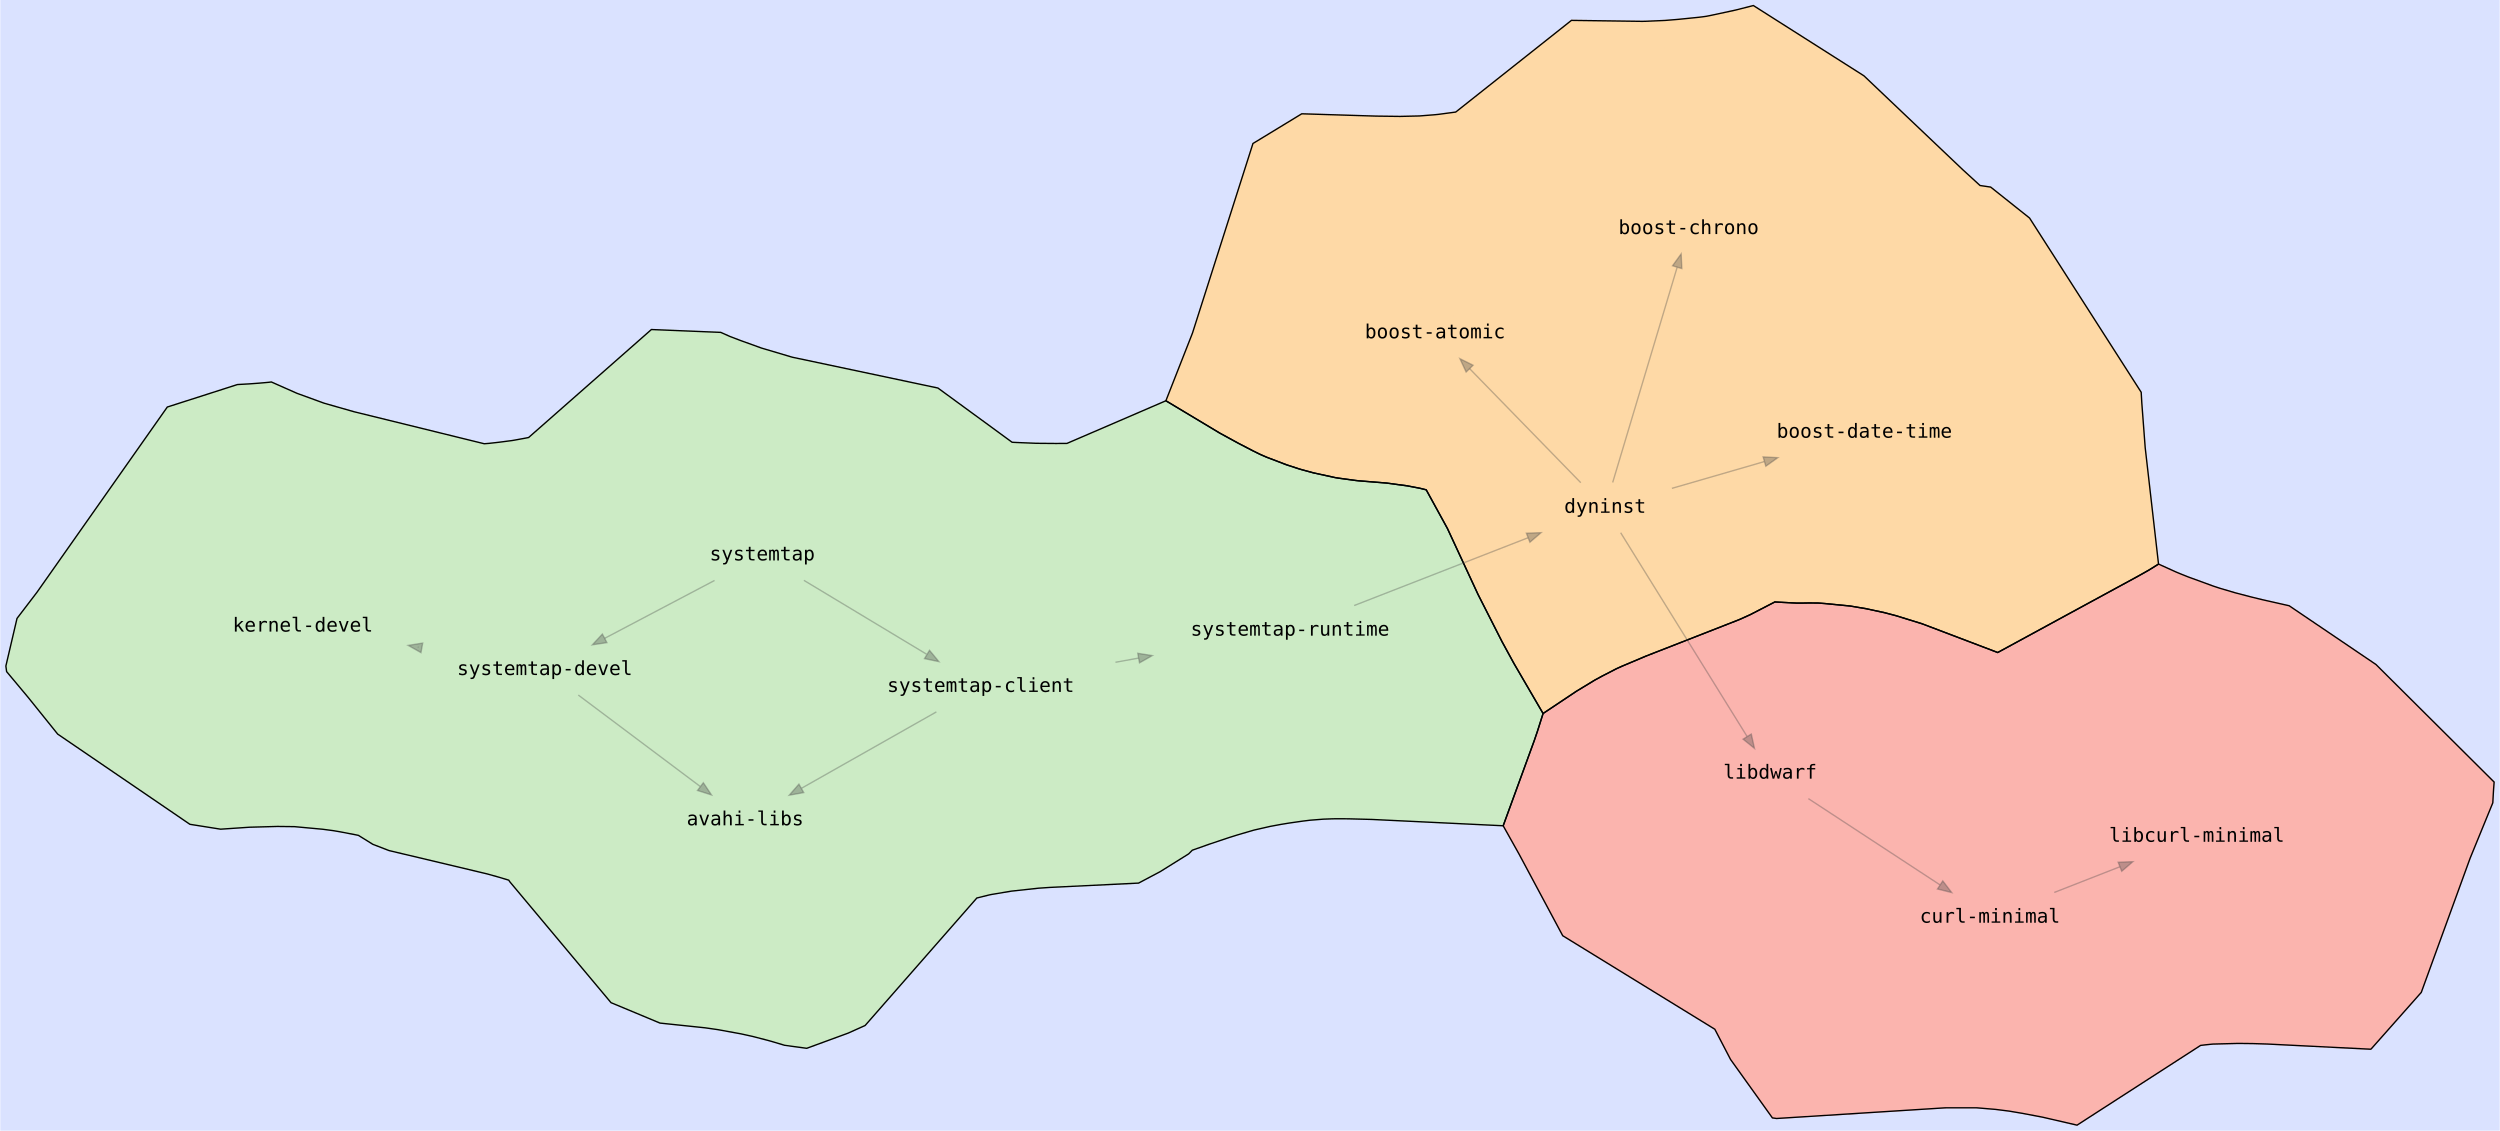
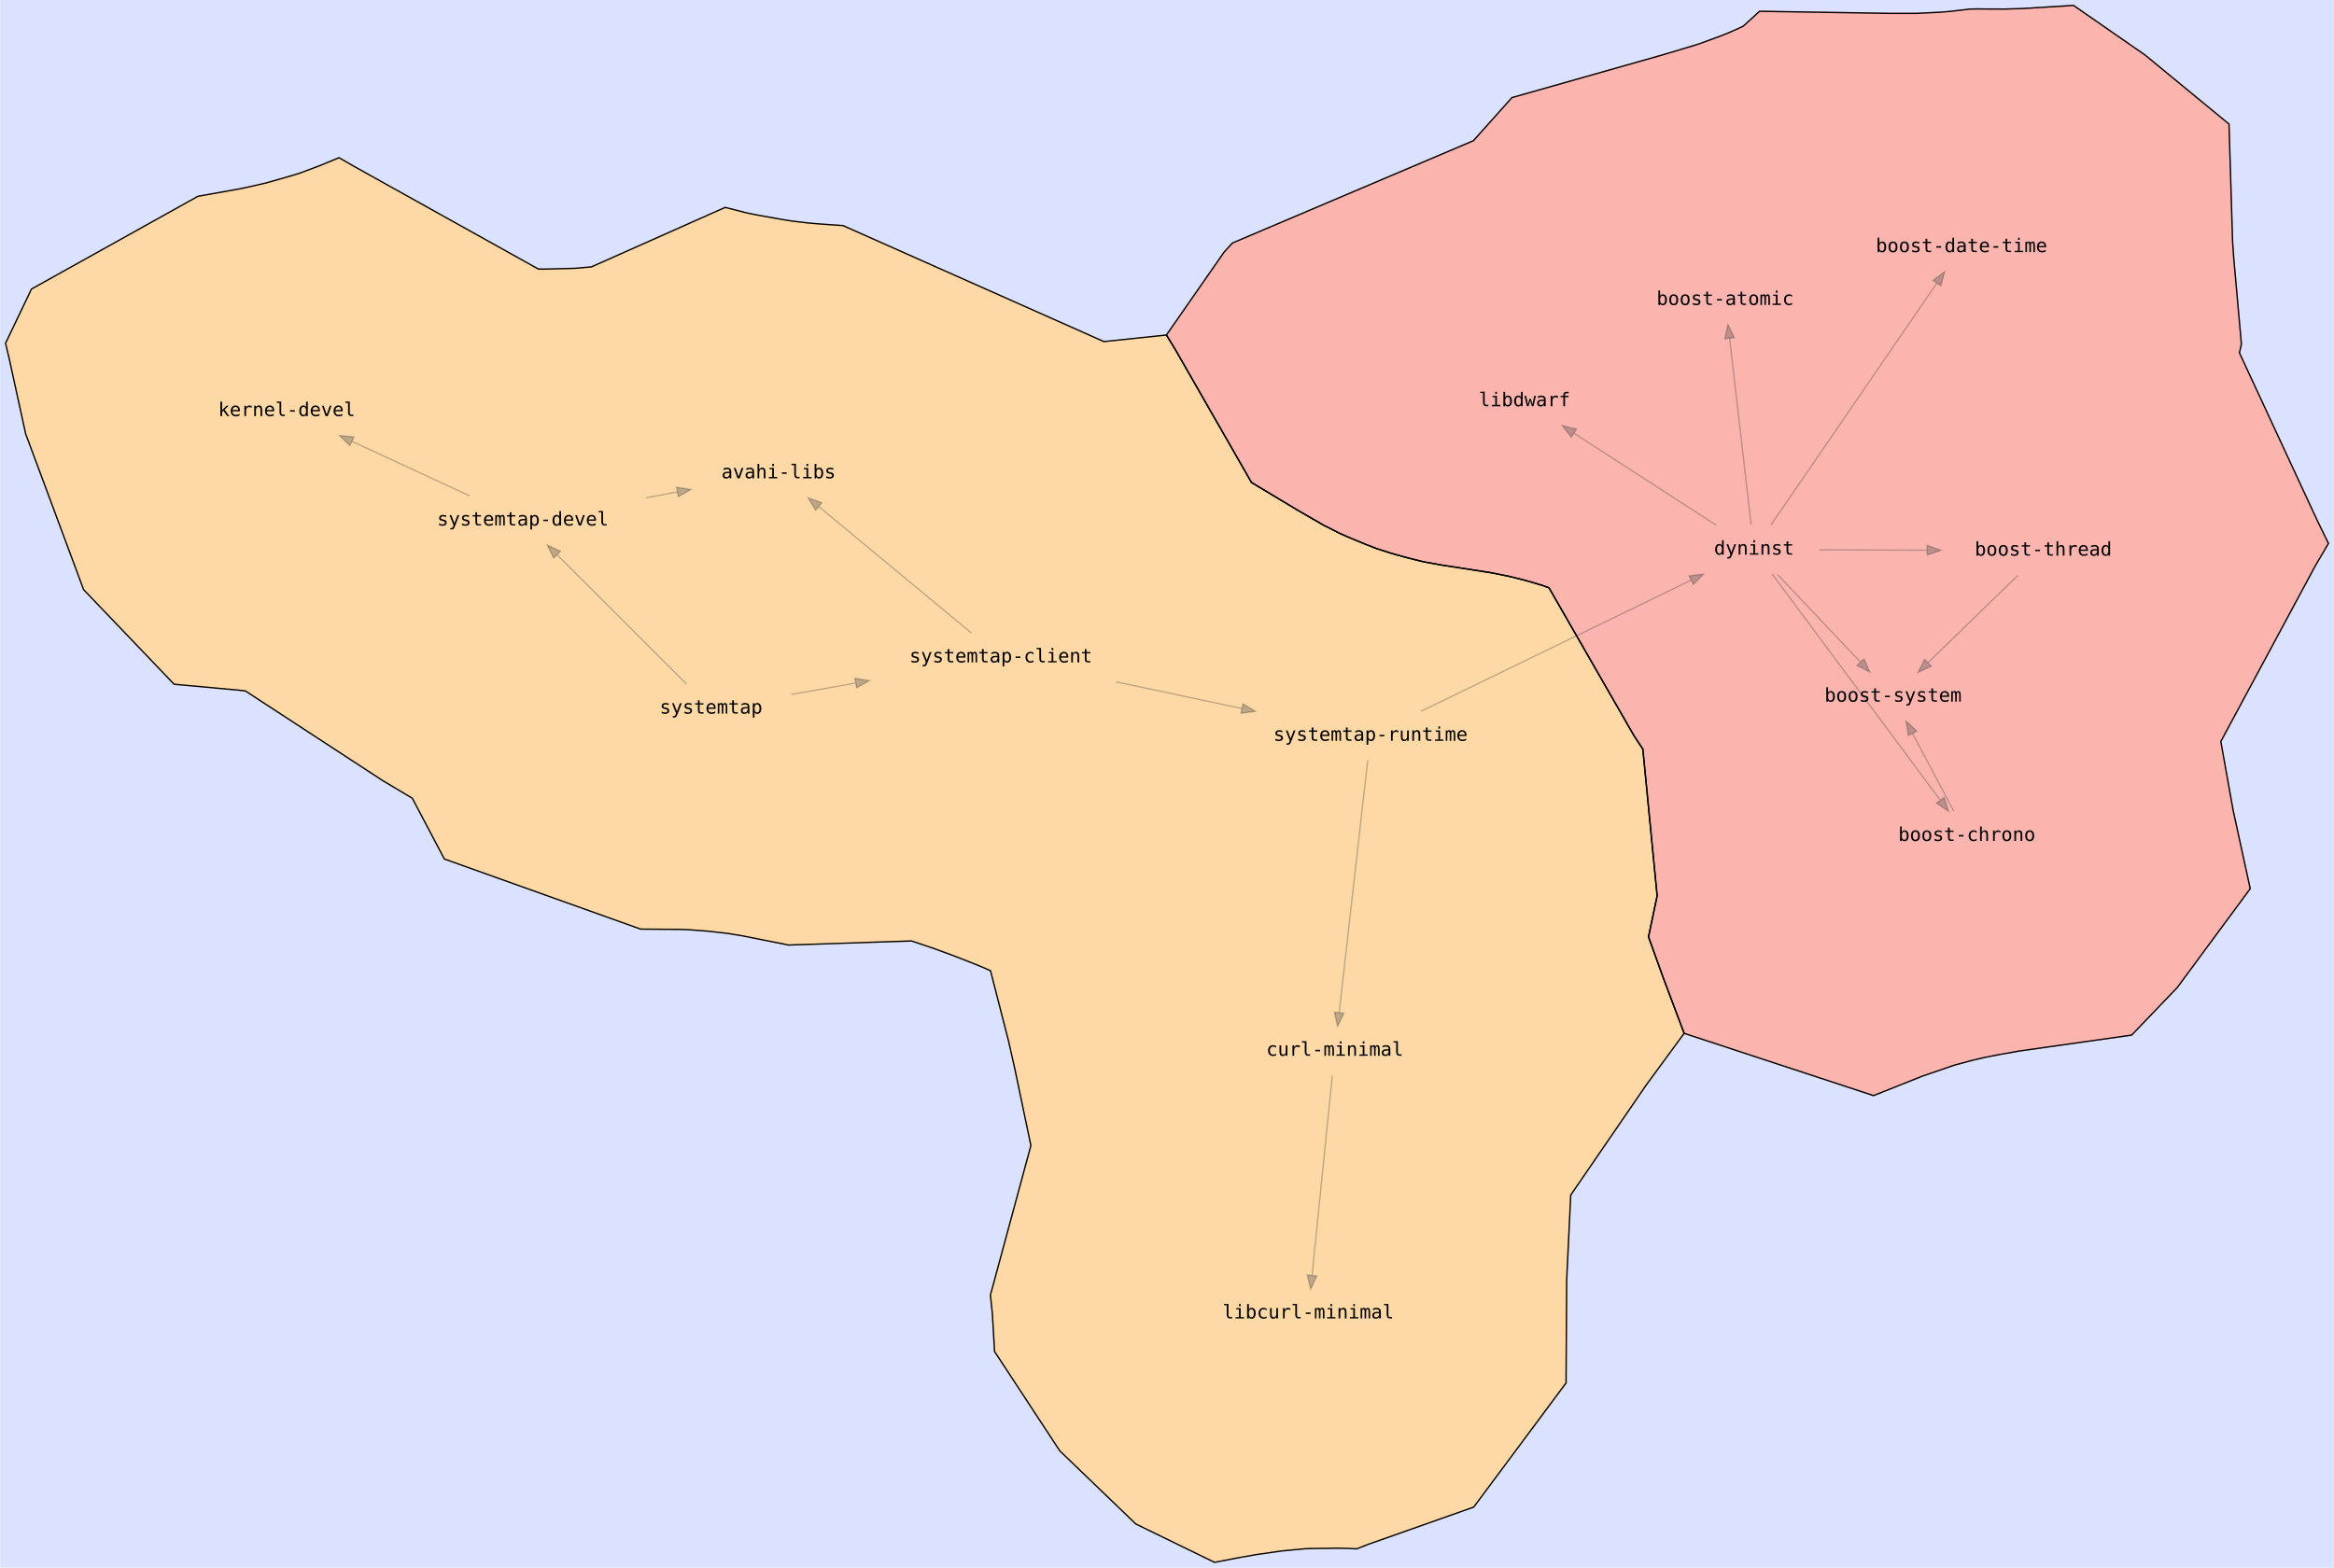
- <svg xmlns="http://www.w3.org/2000/svg" width="1802pt" height="815pt" viewBox="0.00 0.00 1801.71 815.08">
-   <g id="graph0" class="graph" transform="scale(1 1) rotate(0) translate(142.6601 679.4802)">
-     <polygon fill="#dae2ff" stroke="transparent" points="-142.66,135.604 -142.66,-679.48 1659.048,-679.48 1659.048,135.604 -142.66,135.604" />
-     <polygon fill="#fbb4ae" stroke="#fbb4ae" points="1654.089,-100.742 1654.635,-110.235 1655.048,-115.706 1569.915,-200.418 1507.294,-242.815 1487.979,-247.18 1480.28,-249.054 1468.319,-252.174 1457.425,-255.392 1458.883,-131.991 1458.883,-131.991 1457.425,-255.392 1452.483,-257.023 1434.679,-263.52 1428.96,-265.804 1425.839,-267.104 1413.121,-272.849 1406.112,-268.485 1398.311,-264.091 1297.188,-209.103 1242.57,-229.851 1223.927,-235.631 1215.694,-237.795 1202.379,-240.669 1190.773,-242.626 1172.68,-244.4 1167.551,-244.782 1160.584,-244.809 1155.751,-244.714 1152.16,-244.729 1137.243,-245.496 1136.598,-245.576 1118.866,-236.418 1121.159,-166.306 1125.777,-123.916 1130.027,-126.355 1135.614,-126.355 1141.894,-122.48 1142.385,-121.903 1142.135,-121.608 1142.135,-121.608 1142.385,-121.903 1141.894,-122.48 1135.614,-126.355 1130.027,-126.355 1125.777,-123.916 1121.159,-166.306 1118.866,-236.418 1111.812,-233.222 1110.323,-232.594 1043.463,-206.455 1026.106,-199.118 1022.392,-197.435 1012.131,-192.153 1006.7,-189.191 993.328,-181.074 969.465,-165.135 965.36,-152.2 963.105,-145.589 940.709,-84.209 952.197,-63.71 983.632,-4.945 1093.277,62.467 1098.534,54.988 1113.064,35.007 1118.255,28.135 1127.215,16.738 1132.352,10.477 1139.757,1.844 1144.165,-2.831 1149.47,-8.186 1159.706,-18 1231.915,-18 1231.915,-18 1159.706,-18 1149.47,-8.186 1144.165,-2.831 1139.757,1.844 1132.352,10.477 1127.215,16.738 1118.255,28.135 1113.064,35.007 1098.534,54.988 1093.277,62.467 1104.631,84.273 1134.779,126.375 1137.767,126.805 1258.953,119.142 1259.881,119.102 1282,119.1 1295.663,120.249 1305.352,121.473 1314.953,123.091 1329.565,125.862 1354.382,131.604 1443.429,74.131 1425.156,39.856 1411.342,19.201 1396.91,1.433 1326.596,-12.662 1326.775,59.411 1320.603,-16.331 1318.617,-17.709 1321.469,-21.908 1317.798,-96.773 1315.577,-17.803 1310.921,-17.803 1310.921,-17.803 1315.577,-17.803 1317.798,-96.773 1321.469,-21.908 1318.617,-17.709 1320.603,-16.331 1326.775,59.411 1326.596,-12.662 1396.91,1.433 1411.342,19.201 1425.156,39.856 1443.429,74.131 1446.672,73.735 1452.208,73.165 1470.534,72.68 1481.075,72.805 1491.588,73.131 1566.023,76.862 1566.441,76.634 1602.54,35.891 1637.736,-60.815 1654.089,-100.742 1654.089,-100.742" />
-     <polygon fill="#fed9a6" stroke="#fed9a6" points="1223.927,-235.631 1242.57,-229.851 1297.188,-209.103 1398.311,-264.091 1406.112,-268.485 1413.121,-272.849 1403.512,-356.789 1401.062,-389.096 1400.634,-396.703 1320.17,-522.284 1292.123,-544.615 1284.457,-545.755 1272,-557.149 1200.771,-624.812 1121.07,-675.48 1108.325,-672.241 1090.525,-668.396 1087.183,-667.739 1087.258,-651.924 1086.885,-628.919 1087.943,-514.355 1083.242,-514.355 1082.611,-513.579 1076.627,-509.854 1072.193,-509.854 1072.193,-509.854 1076.627,-509.854 1082.611,-513.579 1083.242,-514.355 1087.943,-514.355 1086.885,-628.919 1087.258,-651.924 1087.183,-667.739 1084.178,-667.321 1081.539,-667.004 1066.925,-665.526 1057.375,-664.743 1058.13,-542.271 1062.271,-514.522 1061.982,-514.435 1061.982,-514.435 1062.271,-514.522 1058.13,-542.271 1057.375,-664.743 1043.726,-664.147 1041.127,-664.084 1040.869,-664.082 989.907,-664.789 906.487,-598.698 893.958,-597.024 890.781,-596.716 880.293,-595.891 866.311,-595.559 849.16,-595.779 856.711,-445.747 861.274,-442.68 864.921,-472.241 868.223,-439.494 872.182,-439.494 879.781,-561.176 880.397,-493.501 883.996,-440.81 888.831,-443.731 894.111,-443.731 900.303,-439.873 900.927,-439.13 900.928,-439.13 904.234,-439.13 907.627,-476.855 907.627,-476.855 904.234,-439.13 900.928,-439.13 900.927,-439.13 900.303,-439.873 894.111,-443.731 888.831,-443.731 883.996,-440.81 880.397,-493.501 879.781,-561.176 872.182,-439.494 868.223,-439.494 864.921,-472.241 861.274,-442.68 856.711,-445.747 849.16,-595.779 795.506,-597.448 760.328,-576.044 716.842,-439.726 716.389,-438.496 697.566,-390.579 736.343,-367.302 749.846,-359.92 760.41,-354.435 764.913,-352.223 765.91,-351.761 770.32,-349.838 784.341,-344.484 793.226,-341.577 794.988,-341.05 804.02,-338.588 819.649,-335.183 821.94,-334.81 834.571,-333.098 836.535,-332.885 856.642,-331.264 871.597,-329.235 880.605,-327.52 884.278,-326.619 885.233,-326.358 900.523,-298.49 922.535,-251.04 939.841,-216.985 948.43,-201.261 969.465,-165.135 993.328,-181.074 1006.7,-189.191 1012.131,-192.153 1022.392,-197.435 1026.106,-199.118 1043.463,-206.455 1110.323,-232.594 1111.812,-233.222 1118.866,-236.418 1136.598,-245.576 1137.243,-245.496 1152.16,-244.729 1155.751,-244.714 1160.584,-244.809 1167.551,-244.782 1172.68,-244.4 1190.773,-242.626 1202.379,-240.669 1215.694,-237.795 1214.654,-341.1 1210.377,-367.34 1207.573,-364.969 1200.479,-362.75 1196.524,-363.879 1192.064,-368.057 1191.472,-368.057 1190.505,-367.758 1190.02,-329.681 1183.552,-367.359 1180.242,-367.359 1180.24,-367.359 1180.24,-367.359 1180.242,-367.359 1183.552,-367.359 1190.02,-329.681 1190.505,-367.758 1191.472,-368.057 1192.064,-368.057 1195.702,-371.162 1200.798,-372.619 1200.798,-372.619 1195.702,-371.162 1192.064,-368.057 1196.524,-363.879 1200.479,-362.75 1207.573,-364.969 1210.377,-367.34 1214.654,-341.1 1215.694,-237.795 1223.927,-235.631 1223.927,-235.631" />
-     <polygon fill="#ccebc5" stroke="#ccebc5" points="-101.303,-150.286 -122.599,-176.757 -138.121,-195.324 -138.66,-199.347 -130.621,-233.699 -116.25,-252.513 -22.283,-386.062 28.272,-402.269 36.189,-402.71 40.453,-234.373 45.858,-230.998 48.065,-227.724 50.569,-227.724 51.086,-227.875 56.699,-227.875 56.955,-227.95 61.247,-227.95 61.361,-227.983 66.29,-227.983 66.522,-228.258 66.522,-228.258 66.29,-227.983 61.361,-227.983 61.247,-227.95 56.955,-227.95 56.699,-227.875 51.086,-227.875 50.569,-227.724 48.065,-227.724 45.858,-230.998 40.453,-234.373 36.189,-402.71 43.449,-403.232 50.8,-403.882 52.74,-404.116 71.292,-395.905 90.787,-388.813 112.339,-382.662 206.168,-359.596 209.546,-359.858 209.628,-244.276 209.628,-244.276 209.546,-359.858 216.852,-360.679 226.185,-361.892 225.83,-244.214 225.83,-244.214 226.185,-361.892 227.752,-362.151 235.833,-363.626 238.189,-364.098 326.677,-441.933 376.695,-439.872 383.201,-436.974 391.012,-433.991 396.156,-279.472 397.456,-279.472 400.365,-281.971 400.365,-281.971 397.456,-279.472 396.156,-279.472 391.012,-433.991 406.042,-428.567 427.317,-422.245 428.539,-421.909 533.211,-399.766 586.699,-360.666 588.774,-360.547 604.029,-359.915 618.33,-359.787 626.259,-359.844 697.566,-390.579 736.343,-367.302 749.846,-359.92 760.41,-354.435 764.913,-352.223 765.91,-351.761 770.32,-349.838 784.341,-344.484 793.226,-341.577 794.988,-341.05 804.02,-338.588 819.649,-335.183 821.94,-334.81 834.571,-333.098 836.535,-332.885 856.642,-331.264 871.597,-329.235 880.605,-327.52 884.278,-326.619 885.233,-326.358 900.523,-298.49 922.535,-251.04 939.841,-216.985 948.43,-201.261 969.465,-165.135 965.36,-152.2 963.105,-145.589 940.709,-84.209 846.207,-88.76 829.062,-89.223 821.001,-89.269 817.704,-89.218 811.041,-88.972 801.507,-88.217 796.423,-87.597 786.385,-86.16 780.34,-85.167 772.765,-83.761 761.106,-81.101 749.557,-77.729 743.136,-75.718 728.605,-70.858 716.612,-66.598 713.979,-63.953 693.416,-51.117 677.877,-42.883 613.598,-39.749 605.765,-39.211 586.114,-37.078 571.581,-34.634 570.248,-34.358 561.275,-32.133 480.744,59.766 468.535,65.259 438.656,76.208 422.731,74.051 422.628,74.016 413.533,71.305 410.553,70.474 399.755,67.67 391.334,65.81 374.635,62.763 365.443,61.443 366.81,-34.297 364.637,-82.303 368.874,-86.352 353.095,-91.346 364.778,-94.774 370.326,-91.454 372.531,-88.264 374.812,-88.264 377.827,-127.963 381.754,-88.191 384.805,-88.191 385.536,-89.033 392.06,-92.973 396.625,-92.973 401.917,-89.85 403.411,-88.03 407.492,-88.03 407.702,-88.093 412.997,-88.093 413.087,-88.12 416.288,-88.12 418.78,-90.034 420.704,-90.628 423.647,-93.681 497.378,-106.246 448.067,-162.536 518.401,-179.213 520.955,-182.062 505.972,-188.452 518.251,-190.777 523.92,-186.653 525.282,-184.469 528.534,-184.469 528.534,-184.469 525.282,-184.469 523.92,-186.653 518.251,-190.777 505.972,-188.452 441.428,-196.104 430.603,-186.59 430.679,-217.97 430.679,-217.97 430.603,-186.59 441.428,-196.104 505.972,-188.452 520.955,-182.062 518.401,-179.213 448.067,-162.536 497.378,-106.246 423.647,-93.681 420.704,-90.628 418.78,-90.034 416.288,-88.12 413.087,-88.12 412.997,-88.093 407.702,-88.093 407.492,-88.03 403.411,-88.03 401.917,-89.85 396.625,-92.973 392.06,-92.973 385.536,-89.033 384.805,-88.191 381.754,-88.191 377.827,-127.963 374.812,-88.264 372.531,-88.264 370.326,-91.454 364.778,-94.774 353.095,-91.346 267.323,-92.336 273.261,-98.869 279.983,-105.423 281.879,-107.155 282.147,-115.098 287.721,-194.182 286.193,-196.92 287.202,-197.745 289.976,-198.812 292.403,-201.529 351.797,-218.101 303.519,-279.18 359.108,-279.18 379.603,-285.692 385.112,-282.348 387.155,-279.191 387.557,-278.888 385.905,-276.574 385.905,-276.574 387.557,-278.888 387.155,-279.191 385.112,-282.348 379.603,-285.692 359.108,-279.18 303.519,-279.18 351.797,-218.101 292.403,-201.529 289.976,-198.812 287.202,-197.745 286.193,-196.92 287.721,-194.182 282.147,-115.098 281.879,-107.155 279.983,-105.423 273.261,-98.869 267.323,-92.336 353.095,-91.346 368.874,-86.352 364.637,-82.303 254.646,-79.765 251.738,-76.956 252.094,-130.148 249.631,-191.567 244.468,-193.047 240.377,-196.571 243.878,-199.586 249.768,-201.374 249.768,-201.374 243.878,-199.586 240.377,-196.571 244.468,-193.047 249.631,-191.567 252.094,-130.148 251.738,-76.956 254.646,-79.765 364.637,-82.303 366.81,-34.297 365.443,61.443 332.853,58.025 297.563,43.305 224.716,-43.712 223.821,-45.011 216.376,-47.244 208.252,-49.513 137.53,-66.337 125.907,-70.816 115.496,-77.282 113.691,-77.664 102.228,-79.861 97.445,-80.681 89.627,-81.711 69.377,-83.573 57.049,-83.722 36.983,-83.162 16.145,-81.751 -6.002,-85.266 -101.303,-150.286 -101.303,-150.286" />
-     <polyline fill="none" stroke="#000000" points="1295.663,120.249 1282,119.1 1259.881,119.102 1258.953,119.142 1137.767,126.805 1134.779,126.375 1104.631,84.273 1093.277,62.467 983.632,-4.945 952.197,-63.71 940.709,-84.209 963.105,-145.589 965.36,-152.2 969.465,-165.135 993.328,-181.074 1006.7,-189.191 1012.131,-192.153 1022.392,-197.435 1026.106,-199.118 1043.463,-206.455 1110.323,-232.594 1111.812,-233.222 1118.866,-236.418 1136.598,-245.576 1137.243,-245.496 1152.16,-244.729 1155.751,-244.714 1160.584,-244.809 1167.551,-244.782 1172.68,-244.4 1190.773,-242.626 1202.379,-240.669 1215.694,-237.795 1223.927,-235.631 1242.57,-229.851 1297.188,-209.103 1398.311,-264.091 1406.112,-268.485 1413.121,-272.849 1425.839,-267.104 1428.96,-265.804 1434.679,-263.52 1452.483,-257.023 1457.425,-255.392 1468.319,-252.174 1480.28,-249.054 1487.979,-247.18 1507.294,-242.815 1569.915,-200.418 1655.048,-115.706 1654.635,-110.235 1654.089,-100.742 1637.736,-60.815 1602.54,35.891 1566.441,76.634 1566.023,76.862 1491.588,73.131 1481.075,72.805 1470.534,72.68 1452.208,73.165 1446.672,73.735 1443.429,74.131 1354.382,131.604 1329.565,125.862 1314.953,123.091 1305.352,121.473 1295.663,120.249 " />
-     <polyline fill="none" stroke="#000000" points="1012.131,-192.153 1006.7,-189.191 993.328,-181.074 969.465,-165.135 948.43,-201.261 939.841,-216.985 922.535,-251.04 900.523,-298.49 885.233,-326.358 884.278,-326.619 880.605,-327.52 871.597,-329.235 856.642,-331.264 836.535,-332.885 834.571,-333.098 821.94,-334.81 819.649,-335.183 804.02,-338.588 794.988,-341.05 793.226,-341.577 784.341,-344.484 770.32,-349.838 765.91,-351.761 764.913,-352.223 760.41,-354.435 749.846,-359.92 736.343,-367.302 697.566,-390.579 716.389,-438.496 716.842,-439.726 760.328,-576.044 795.506,-597.448 849.16,-595.779 866.311,-595.559 880.293,-595.891 890.781,-596.716 893.958,-597.024 906.487,-598.698 989.907,-664.789 1040.869,-664.082 1041.127,-664.084 1043.726,-664.147 1057.375,-664.743 1066.925,-665.526 1081.539,-667.004 1084.178,-667.321 1087.183,-667.739 1090.525,-668.396 1108.325,-672.241 1121.07,-675.48 1200.771,-624.812 1272,-557.149 1284.457,-545.755 1292.123,-544.615 1320.17,-522.284 1400.634,-396.703 1401.062,-389.096 1403.512,-356.789 1413.121,-272.849 1406.112,-268.485 1398.311,-264.091 1297.188,-209.103 1242.57,-229.851 1223.927,-235.631 1215.694,-237.795 1202.379,-240.669 1190.773,-242.626 1172.68,-244.4 1167.551,-244.782 1160.584,-244.809 1155.751,-244.714 1152.16,-244.729 1137.243,-245.496 1136.598,-245.576 1118.866,-236.418 1111.812,-233.222 1110.323,-232.594 1043.463,-206.455 1026.106,-199.118 1022.392,-197.435 1012.131,-192.153 " />
-     <polyline fill="none" stroke="#000000" points="570.248,-34.358 561.275,-32.133 480.744,59.766 468.535,65.259 438.656,76.208 422.731,74.051 422.628,74.016 413.533,71.305 410.553,70.474 399.755,67.67 391.334,65.81 374.635,62.763 365.443,61.443 332.853,58.025 297.563,43.305 224.716,-43.712 223.821,-45.011 216.376,-47.244 208.252,-49.513 137.53,-66.337 125.907,-70.816 115.496,-77.282 113.691,-77.664 102.228,-79.861 97.445,-80.681 89.627,-81.711 69.377,-83.573 57.049,-83.722 36.983,-83.162 16.145,-81.751 -6.002,-85.266 -101.303,-150.286 -122.599,-176.757 -138.121,-195.324 -138.66,-199.347 -130.621,-233.699 -116.25,-252.513 -22.283,-386.062 28.272,-402.269 36.189,-402.71 43.449,-403.232 50.8,-403.882 52.74,-404.116 71.292,-395.905 90.787,-388.813 112.339,-382.662 206.168,-359.596 209.546,-359.858 216.852,-360.679 226.185,-361.892 227.752,-362.151 235.833,-363.626 238.189,-364.098 326.677,-441.933 376.695,-439.872 383.201,-436.974 391.012,-433.991 406.042,-428.567 427.317,-422.245 428.539,-421.909 533.211,-399.766 586.699,-360.666 588.774,-360.547 604.029,-359.915 618.33,-359.787 626.259,-359.844 697.566,-390.579 736.343,-367.302 749.846,-359.92 760.41,-354.435 764.913,-352.223 765.91,-351.761 770.32,-349.838 784.341,-344.484 793.226,-341.577 794.988,-341.05 804.02,-338.588 819.649,-335.183 821.94,-334.81 834.571,-333.098 836.535,-332.885 856.642,-331.264 871.597,-329.235 880.605,-327.52 884.278,-326.619 885.233,-326.358 900.523,-298.49 922.535,-251.04 939.841,-216.985 948.43,-201.261 969.465,-165.135 965.36,-152.2 963.105,-145.589 940.709,-84.209 846.207,-88.76 829.062,-89.223 821.001,-89.269 817.704,-89.218 811.041,-88.972 801.507,-88.217 796.423,-87.597 786.385,-86.16 780.34,-85.167 772.765,-83.761 761.106,-81.101 749.557,-77.729 743.136,-75.718 728.605,-70.858 716.612,-66.598 713.979,-63.953 693.416,-51.117 677.877,-42.883 613.598,-39.749 605.765,-39.211 586.114,-37.078 571.581,-34.634 570.248,-34.358 " />
+ <svg xmlns="http://www.w3.org/2000/svg" width="1722pt" height="1157pt" viewBox="0.00 0.00 1721.57 1156.84">
+   <g id="graph0" class="graph" transform="scale(1 1) rotate(0) translate(136.0206 987.1846)">
+     <polygon fill="#dae2ff" stroke="transparent" points="-136.021,169.66 -136.021,-987.185 1585.554,-987.185 1585.554,169.66 -136.021,169.66" />
+     <polygon fill="#fbb4ae" stroke="#fbb4ae" points="731.399,-728.375 792.517,-719.246 792.517,-719.246 731.399,-728.375 724.338,-739.986 766.966,-801.258 773.05,-807.875 950.788,-883.35 979.222,-915.167 1090.75,-946.794 1114.471,-953.924 1117.289,-954.817 1134.886,-961.279 1134.869,-958.396 1134.68,-949.156 1133.785,-770.31 1139.299,-770.31 1144.255,-767.361 1145.62,-765.692 1145.521,-765.575 1145.521,-765.575 1145.62,-765.692 1144.255,-767.361 1139.299,-770.31 1133.785,-770.31 1134.68,-949.156 1134.869,-958.396 1134.886,-961.279 1141.084,-963.866 1149.74,-967.771 1162.695,-929.922 1161.745,-854.92 1162.532,-817.464 1160.355,-765.683 1160.23,-765.646 1162.997,-716.078 1162.545,-673.612 1161.78,-673.552 1155.995,-673.467 1155.621,-637.701 1157.984,-586.438 1152.062,-584.615 1148.969,-581.872 1153.365,-577.753 1149.596,-556.409 1148.89,-497.079 1161.137,-506.275 1170.543,-512.213 1184.152,-519.198 1225.529,-537.878 1225.389,-479.697 1230.472,-476.861 1233.958,-534.411 1236.541,-472.992 1235.79,-472.765 1238.319,-412.776 1245.755,-416.137 1247.874,-416.955 1248.468,-417.147 1254.149,-418.628 1265.906,-420.957 1274.735,-421.578 1282.074,-421.625 1282.128,-416.118 1282.128,-416.118 1282.074,-421.625 1274.735,-421.578 1265.906,-420.957 1254.149,-418.628 1248.468,-417.147 1247.874,-416.955 1245.755,-416.137 1238.319,-412.776 1235.79,-472.765 1236.541,-472.992 1233.958,-534.411 1230.472,-476.861 1225.389,-479.697 1225.529,-537.878 1234.03,-542.22 1237.879,-544.642 1251.147,-553.81 1250.979,-545.905 1252.481,-474.482 1257.733,-477.633 1262.713,-477.633 1262.713,-477.633 1257.733,-477.633 1252.481,-474.482 1250.979,-545.905 1251.147,-553.81 1237.879,-544.642 1234.03,-542.22 1225.529,-537.878 1184.152,-519.198 1170.543,-512.213 1161.137,-506.275 1148.89,-497.079 1149.596,-556.409 1153.365,-577.753 1148.969,-581.872 1152.062,-584.615 1157.984,-586.438 1162.956,-584.95 1166.93,-581.307 1164.033,-578.834 1164.033,-578.834 1166.93,-581.307 1162.956,-584.95 1157.984,-586.438 1155.621,-637.701 1155.995,-673.467 1161.78,-673.552 1162.545,-673.612 1162.997,-716.078 1166.664,-763.633 1171.207,-759.856 1226.896,-759.747 1260.933,-680.128 1265.982,-681.798 1278.652,-685.66 1280.543,-686.186 1281.045,-686.3 1299.56,-690.023 1317.69,-692.253 1318.593,-692.34 1321.893,-692.573 1331.203,-692.749 1335.635,-692.948 1336.262,-692.96 1349.794,-692.511 1349.776,-679.086 1351.83,-644.278 1358.676,-581.174 1362.1,-581.174 1362.711,-581.886 1368.644,-585.452 1373.58,-585.452 1379.648,-581.714 1380.44,-580.764 1379.422,-579.578 1374.135,-576.463 1374.135,-576.463 1379.422,-579.578 1380.44,-580.764 1379.648,-581.714 1373.58,-585.452 1377.168,-635.63 1377.911,-693.942 1386.974,-695.068 1387.339,-682.634 1387.339,-682.634 1386.974,-695.068 1377.911,-693.942 1377.168,-635.63 1373.58,-585.452 1368.644,-585.452 1362.711,-581.886 1362.1,-581.174 1358.676,-581.174 1351.83,-644.278 1349.776,-679.086 1349.794,-692.511 1336.262,-692.96 1335.635,-692.948 1331.203,-692.749 1321.893,-692.573 1318.593,-692.34 1317.69,-692.253 1299.56,-690.023 1281.045,-686.3 1280.543,-686.186 1278.652,-685.66 1265.982,-681.798 1260.933,-680.128 1226.896,-759.747 1171.207,-759.856 1166.664,-763.633 1162.997,-716.078 1160.23,-765.646 1160.355,-765.683 1162.532,-817.464 1161.745,-854.92 1162.695,-929.922 1149.74,-967.771 1161.922,-978.858 1257.827,-977.313 1277.901,-977.319 1294.786,-978.155 1302.58,-978.796 1302.807,-850.553 1305.957,-808.435 1310.537,-809.757 1310.537,-809.757 1305.957,-808.435 1302.807,-850.553 1302.58,-978.796 1314.938,-980.218 1316.807,-980.495 1321.976,-980.598 1323.228,-980.643 1323.928,-980.618 1327.422,-980.55 1342.661,-980.497 1340.749,-843.542 1340.749,-843.542 1342.661,-980.497 1355.352,-980.862 1352.32,-863.382 1352.32,-863.382 1355.352,-980.862 1393.499,-983.185 1446.298,-946.565 1508.193,-895.639 1510.846,-808.774 1511.667,-796.962 1517.335,-733.219 1515.883,-726.829 1572.76,-604.259 1581.554,-586.183 1571.636,-569.265 1502.158,-440.044 1511.251,-389.172 1523.854,-331.399 1523.069,-330.372 1470.006,-258.465 1436.395,-223.391 1353.389,-211.631 1349.975,-292.949 1349.975,-292.949 1353.389,-211.631 1338.017,-208.886 1328.11,-206.935 1318.582,-204.71 1305.494,-201.175 1282.016,-193.107 1245.964,-178.749 1106.244,-224.695 1090.84,-265.635 1079.962,-295.887 1086.331,-326.16 1075.794,-434.403 1069.292,-444.24 1006.572,-553.427 1001.733,-555.207 991.582,-558.222 988.13,-559.166 977.789,-561.751 964.273,-564.492 927.831,-570.158 916.188,-572.243 912.643,-572.961 902.544,-575.483 894.555,-577.666 888.477,-579.47 879.176,-582.446 870.981,-585.644 860.044,-590.171 852.31,-593.551 839.999,-599.794 821.426,-610.534 787.011,-631.226 786.039,-632.992 731.399,-728.375 731.399,-728.375" />
+     <polygon fill="#fed9a6" stroke="#fed9a6" points="-132.021,-733.897 -129.366,-722.726 -117.139,-666.801 -116.666,-665.666 -74.457,-552.124 -7.686,-482.274 40.172,-477.894 44.916,-477.329 45.485,-478.428 58.223,-502.216 73.167,-528.141 90.03,-553.991 92.101,-556.875 111.377,-581.29 125.862,-597.608 194.849,-599.803 210.297,-604.961 213.052,-604.069 214.382,-603.075 216.525,-603.075 219.727,-633.722 224.056,-603.293 227.483,-603.293 227.7,-603.358 230.324,-654.482 234.18,-603.562 237.61,-603.562 244.156,-648.606 244.227,-606.224 249.936,-607.976 255.12,-606.469 258.729,-603.382 259.052,-603.382 264.757,-644.048 265.86,-603.18 265.86,-603.18 264.757,-644.048 259.052,-603.382 258.729,-603.382 255.12,-606.469 249.936,-607.976 244.227,-606.224 244.156,-648.606 237.61,-603.562 234.18,-603.562 230.324,-654.482 227.7,-603.358 227.483,-603.293 224.056,-603.293 219.727,-633.722 216.525,-603.075 214.382,-603.075 213.052,-604.069 210.297,-604.961 194.849,-599.803 125.862,-597.608 111.377,-581.29 92.101,-556.875 90.03,-553.991 73.167,-528.141 58.223,-502.216 45.485,-478.428 44.916,-477.329 146.357,-411.079 168.024,-398.19 191.676,-353.324 336.491,-301.592 364.911,-301.398 366.969,-301.348 372.466,-301.119 386.057,-300.076 385.809,-418.339 382.602,-461.372 379.398,-464.226 383.553,-467.997 387.984,-469.265 387.984,-469.265 383.553,-467.997 379.398,-464.226 382.602,-461.372 385.809,-418.339 386.057,-300.076 398.082,-298.734 401.157,-298.337 411.641,-296.617 445.677,-289.844 536.325,-292.86 552.251,-287.494 558.147,-462.789 562.958,-502.105 566.931,-502.105 567.324,-501.992 571.576,-501.992 576.711,-546.777 577.435,-565.088 584.344,-502.341 588.72,-502.341 589.134,-629.215 600.085,-639.32 593.754,-503.26 599.327,-506.542 604.876,-506.542 610.166,-503.346 611.146,-575.238 609.079,-648.302 623.714,-664.824 632.97,-676.042 642.072,-687.837 650.641,-698.547 645.884,-533.565 645.884,-533.565 650.641,-698.547 642.072,-687.837 632.97,-676.042 623.714,-664.824 623.719,-540.753 623.719,-540.753 623.714,-664.824 609.079,-648.302 611.146,-575.238 610.166,-503.346 611.446,-501.787 610.498,-500.704 604.947,-497.481 599.973,-497.481 599.973,-497.481 604.947,-497.481 610.498,-500.704 611.446,-501.787 610.166,-503.346 604.876,-506.542 599.327,-506.542 593.754,-503.26 600.085,-639.32 589.134,-629.215 588.72,-502.341 584.344,-502.341 577.435,-565.088 576.711,-546.777 571.576,-501.992 567.324,-501.992 566.931,-502.105 562.958,-502.105 558.147,-462.789 552.251,-287.494 565.109,-282.784 571.553,-280.329 584.818,-275.082 587.861,-273.834 594.566,-270.892 607.902,-218.893 612.631,-197.893 624.356,-141.881 594.489,-31.519 595.927,-18 597.557,10.082 645.667,83.379 701.736,137.352 759.841,165.66 777.808,162.208 790.869,159.91 808.484,157.384 806.466,65.333 801.64,-17.769 801.717,-17.791 807.149,-17.791 811.209,-114.67 812.053,-114.667 814.104,-114.721 818.63,-18.038 820.117,-18.038 823.887,-21.471 828.652,-22.869 828.652,-22.869 823.887,-21.471 820.117,-18.038 818.63,-18.038 814.104,-114.721 812.053,-114.667 811.209,-114.67 807.149,-17.791 801.717,-17.791 801.64,-17.769 806.466,65.333 808.484,157.384 810.854,157.122 826.407,155.655 830.384,155.475 850.803,155.215 857.627,155.352 864.679,155.723 873.491,152.278 951.037,124.901 1019.197,33.218 1019.165,31.057 1019.603,-42.594 1022.586,-105.337 1078.185,-186.411 1106.244,-224.695 1090.84,-265.635 1079.962,-295.887 1086.331,-326.16 1075.794,-434.403 1069.292,-444.24 1006.572,-553.427 1001.733,-555.207 991.582,-558.222 988.13,-559.166 977.789,-561.751 964.273,-564.492 927.831,-570.158 916.188,-572.243 912.643,-572.961 902.544,-575.483 894.555,-577.666 888.477,-579.47 879.176,-582.446 879.466,-547.91 879.407,-544.923 880.313,-447.421 884.029,-444.055 880.563,-441.04 875.136,-439.419 875.136,-439.419 880.563,-441.04 884.029,-444.055 880.313,-447.421 879.407,-544.923 879.466,-547.91 879.176,-582.446 870.981,-585.644 860.044,-590.171 852.31,-593.551 852.53,-565.385 852.53,-565.385 852.31,-593.551 839.999,-599.794 821.426,-610.534 787.011,-631.226 786.039,-632.992 731.399,-728.375 724.338,-739.986 678.221,-735.125 485.769,-820.718 467.862,-821.982 460.217,-822.64 450.697,-823.753 447.211,-824.214 439.255,-825.512 421.84,-828.623 425.689,-705.558 430.754,-639.869 435.462,-642.573 440.445,-642.573 446.851,-638.596 447.477,-637.85 447.218,-637.549 440.547,-633.408 435.652,-633.408 435.652,-633.408 440.547,-633.408 447.218,-637.549 447.477,-637.85 446.851,-638.596 440.445,-642.573 435.462,-642.573 430.754,-639.869 425.689,-705.558 421.84,-828.623 414.09,-830.245 398.835,-834.143 300.086,-790.225 346.985,-640.929 395.694,-640.955 408.571,-644.416 408.571,-644.416 395.694,-640.955 346.985,-640.929 300.086,-790.225 288.086,-789.191 264.909,-788.6 260.996,-788.679 124.12,-864.953 113.979,-870.813 99.712,-864.925 85.842,-859.703 80.849,-858.094 60.605,-852.293 61.009,-803.731 67.735,-685.649 72.319,-688.295 78.156,-688.295 83.34,-685.184 86.106,-845.084 88.495,-778.295 94.833,-684.148 98.667,-684.148 100.841,-683.473 102.976,-683.473 102.976,-683.473 100.841,-683.473 98.667,-684.148 94.833,-684.148 88.495,-778.295 86.106,-845.084 83.34,-685.184 84.376,-683.928 82.687,-681.844 78.55,-679.455 72.646,-679.455 72.646,-679.455 78.55,-679.455 82.687,-681.844 84.376,-683.928 83.34,-685.184 78.156,-688.295 72.319,-688.295 67.735,-685.649 61.009,-803.731 59.699,-721.819 59.699,-721.819 61.009,-803.731 60.605,-852.293 49.482,-849.708 41.094,-847.91 9.948,-842.357 -112.894,-773.91 -132.021,-733.897 -132.021,-733.897" />
+     <polyline fill="none" stroke="#000000" points="1328.11,-206.935 1338.017,-208.886 1353.389,-211.631 1436.395,-223.391 1470.006,-258.465 1523.069,-330.372 1523.854,-331.399 1511.251,-389.172 1502.158,-440.044 1571.636,-569.265 1581.554,-586.183 1572.76,-604.259 1515.883,-726.829 1517.335,-733.219 1511.667,-796.962 1510.846,-808.774 1508.193,-895.639 1446.298,-946.565 1393.499,-983.185 1355.352,-980.862 1342.661,-980.497 1327.422,-980.55 1323.928,-980.618 1323.228,-980.643 1321.976,-980.598 1316.807,-980.495 1314.938,-980.218 1302.58,-978.796 1294.786,-978.155 1277.901,-977.319 1257.827,-977.313 1161.922,-978.858 1149.74,-967.771 1141.084,-963.866 1134.886,-961.279 1117.289,-954.817 1114.471,-953.924 1090.75,-946.794 979.222,-915.167 950.788,-883.35 773.05,-807.875 766.966,-801.258 724.338,-739.986 731.399,-728.375 786.039,-632.992 787.011,-631.226 821.426,-610.534 839.999,-599.794 852.31,-593.551 860.044,-590.171 870.981,-585.644 879.176,-582.446 888.477,-579.47 894.555,-577.666 902.544,-575.483 912.643,-572.961 916.188,-572.243 927.831,-570.158 964.273,-564.492 977.789,-561.751 988.13,-559.166 991.582,-558.222 1001.733,-555.207 1006.572,-553.427 1069.292,-444.24 1075.794,-434.403 1086.331,-326.16 1079.962,-295.887 1090.84,-265.635 1106.244,-224.695 1245.964,-178.749 1282.016,-193.107 1305.494,-201.175 1318.582,-204.71 1328.11,-206.935 " />
+     <polyline fill="none" stroke="#000000" points="839.999,-599.794 821.426,-610.534 787.011,-631.226 786.039,-632.992 731.399,-728.375 724.338,-739.986 678.221,-735.125 485.769,-820.718 467.862,-821.982 460.217,-822.64 450.697,-823.753 447.211,-824.214 439.255,-825.512 421.84,-828.623 414.09,-830.245 398.835,-834.143 300.086,-790.225 288.086,-789.191 264.909,-788.6 260.996,-788.679 124.12,-864.953 113.979,-870.813 99.712,-864.925 85.842,-859.703 80.849,-858.094 60.605,-852.293 49.482,-849.708 41.094,-847.91 9.948,-842.357 -112.894,-773.91 -132.021,-733.897 -129.366,-722.726 -117.139,-666.801 -116.666,-665.666 -74.457,-552.124 -7.686,-482.274 40.172,-477.894 44.916,-477.329 146.357,-411.079 168.024,-398.19 191.676,-353.324 336.491,-301.592 364.911,-301.398 366.969,-301.348 372.466,-301.119 386.057,-300.076 398.082,-298.734 401.157,-298.337 411.641,-296.617 445.677,-289.844 536.325,-292.86 552.251,-287.494 565.109,-282.784 571.553,-280.329 584.818,-275.082 587.861,-273.834 594.566,-270.892 607.902,-218.893 612.631,-197.893 624.356,-141.881 594.489,-31.519 595.927,-18 597.557,10.082 645.667,83.379 701.736,137.352 759.841,165.66 777.808,162.208 790.869,159.91 808.484,157.384 810.854,157.122 826.407,155.655 830.384,155.475 850.803,155.215 857.627,155.352 864.679,155.723 873.491,152.278 951.037,124.901 1019.197,33.218 1019.165,31.057 1019.603,-42.594 1022.586,-105.337 1078.185,-186.411 1106.244,-224.695 1090.84,-265.635 1079.962,-295.887 1086.331,-326.16 1075.794,-434.403 1069.292,-444.24 1006.572,-553.427 1001.733,-555.207 991.582,-558.222 988.13,-559.166 977.789,-561.751 964.273,-564.492 927.831,-570.158 916.188,-572.243 912.643,-572.961 902.544,-575.483 894.555,-577.666 888.477,-579.47 879.176,-582.446 870.981,-585.644 860.044,-590.171 852.31,-593.551 839.999,-599.794 " />
    <g id="edge1" class="edge">
-       <path fill="none" stroke="#444444" stroke-opacity="0.333" d="M1337.959,-36.143C1352.896,-41.989 1369.604,-48.528 1385.135,-54.606" />
-       <polygon fill="#444444" fill-opacity="0.333" stroke="#444444" stroke-opacity="0.333" points="1384.038,-57.936 1394.626,-58.321 1386.589,-51.417 1384.038,-57.936" />
+       <path fill="none" stroke="#444444" stroke-opacity="0.333" d="M1305.074,-388.733C1296.642,-404.663 1284.325,-427.932 1274.758,-446.005" />
+       <polygon fill="#444444" fill-opacity="0.333" stroke="#444444" stroke-opacity="0.333" points="1271.627,-444.44 1270.041,-454.916 1277.813,-447.715 1271.627,-444.44" />
    </g>
    <g id="edge2" class="edge">
-       <path fill="none" stroke="#444444" stroke-opacity="0.333" d="M996.631,-331.526C975.627,-353.077 940.33,-389.292 916.51,-413.731" />
-       <polygon fill="#444444" fill-opacity="0.333" stroke="#444444" stroke-opacity="0.333" points="913.988,-411.305 909.515,-420.909 919.001,-416.19 913.988,-411.305" />
+       <path fill="none" stroke="#444444" stroke-opacity="0.333" d="M1352.404,-562.61C1334.228,-544.933 1306.537,-518.001 1286.282,-498.302" />
+       <polygon fill="#444444" fill-opacity="0.333" stroke="#444444" stroke-opacity="0.333" points="1288.527,-495.603 1278.918,-491.14 1283.647,-500.621 1288.527,-495.603" />
    </g>
    <g id="edge3" class="edge">
-       <path fill="none" stroke="#444444" stroke-opacity="0.333" d="M1019.649,-331.689C1030.215,-366.962 1053.548,-444.858 1066.071,-486.664" />
-       <polygon fill="#444444" fill-opacity="0.333" stroke="#444444" stroke-opacity="0.333" points="1062.785,-487.892 1069.007,-496.467 1069.49,-485.883 1062.785,-487.892" />
+       <path fill="none" stroke="#444444" stroke-opacity="0.333" d="M846.722,-193.595C843.277,-159.596 835.854,-86.33 831.768,-46.013" />
+       <polygon fill="#444444" fill-opacity="0.333" stroke="#444444" stroke-opacity="0.333" points="835.249,-45.642 830.759,-36.045 828.284,-46.347 835.249,-45.642" />
    </g>
    <g id="edge4" class="edge">
-       <path fill="none" stroke="#444444" stroke-opacity="0.333" d="M1062.331,-327.442C1082.588,-333.31 1106.593,-340.264 1128.893,-346.724" />
-       <polygon fill="#444444" fill-opacity="0.333" stroke="#444444" stroke-opacity="0.333" points="1128.085,-350.133 1138.664,-349.554 1130.033,-343.41 1128.085,-350.133" />
+       <path fill="none" stroke="#444444" stroke-opacity="0.333" d="M1171.186,-563.617C1198.924,-526.291 1262.788,-440.351 1295.185,-396.755" />
+       <polygon fill="#444444" fill-opacity="0.333" stroke="#444444" stroke-opacity="0.333" points="1298.07,-398.741 1301.225,-388.627 1292.451,-394.566 1298.07,-398.741" />
    </g>
    <g id="edge5" class="edge">
-       <path fill="none" stroke="#444444" stroke-opacity="0.333" d="M1025.386,-295.472C1046.409,-261.588 1091.911,-188.254 1116.511,-148.607" />
-       <polygon fill="#444444" fill-opacity="0.333" stroke="#444444" stroke-opacity="0.333" points="1119.559,-150.332 1121.857,-139.99 1113.611,-146.642 1119.559,-150.332" />
+       <path fill="none" stroke="#444444" stroke-opacity="0.333" d="M1175.205,-563.225C1191.961,-545.504 1217.452,-518.548 1236.186,-498.737" />
+       <polygon fill="#444444" fill-opacity="0.333" stroke="#444444" stroke-opacity="0.333" points="1238.925,-500.934 1243.252,-491.264 1233.839,-496.125 1238.925,-500.934" />
    </g>
    <g id="edge6" class="edge">
-       <path fill="none" stroke="#444444" stroke-opacity="0.333" d="M1160.709,-103.777C1186.993,-86.553 1226.7,-60.531 1255.486,-41.666" />
-       <polygon fill="#444444" fill-opacity="0.333" stroke="#444444" stroke-opacity="0.333" points="1257.597,-44.468 1264.042,-36.059 1253.76,-38.613 1257.597,-44.468" />
+       <path fill="none" stroke="#444444" stroke-opacity="0.333" d="M1205.957,-581.463C1229.393,-581.382 1258.286,-581.282 1285.324,-581.188" />
+       <polygon fill="#444444" fill-opacity="0.333" stroke="#444444" stroke-opacity="0.333" points="1285.592,-584.687 1295.58,-581.152 1285.568,-577.687 1285.592,-584.687" />
    </g>
    <g id="edge7" class="edge">
-       <path fill="none" stroke="#444444" stroke-opacity="0.333" d="M532.122,-166.305C504.61,-150.727 464.745,-128.154 434.953,-111.285" />
-       <polygon fill="#444444" fill-opacity="0.333" stroke="#444444" stroke-opacity="0.333" points="436.481,-108.128 426.055,-106.246 433.032,-114.219 436.481,-108.128" />
+       <path fill="none" stroke="#444444" stroke-opacity="0.333" d="M1155.68,-599.967C1151.948,-632.244 1144.183,-699.399 1139.763,-737.625" />
+       <polygon fill="#444444" fill-opacity="0.333" stroke="#444444" stroke-opacity="0.333" points="1136.283,-737.251 1138.612,-747.587 1143.237,-738.055 1136.283,-737.251" />
    </g>
    <g id="edge8" class="edge">
-       <path fill="none" stroke="#444444" stroke-opacity="0.333" d="M661.209,-202.058C666.71,-203.058 672.259,-204.067 677.8,-205.075" />
-       <polygon fill="#444444" fill-opacity="0.333" stroke="#444444" stroke-opacity="0.333" points="677.288,-208.539 687.753,-206.885 678.541,-201.652 677.288,-208.539" />
+       <path fill="none" stroke="#444444" stroke-opacity="0.333" d="M1170.329,-599.896C1197.367,-639.316 1261.281,-732.499 1292.751,-778.38" />
+       <polygon fill="#444444" fill-opacity="0.333" stroke="#444444" stroke-opacity="0.333" points="1289.87,-780.368 1298.413,-786.634 1295.643,-776.408 1289.87,-780.368" />
    </g>
    <g id="edge9" class="edge">
-       <path fill="none" stroke="#444444" stroke-opacity="0.333" d="M833.275,-242.968C869.512,-257.095 920.06,-276.8 958.519,-291.793" />
-       <polygon fill="#444444" fill-opacity="0.333" stroke="#444444" stroke-opacity="0.333" points="957.431,-295.126 968.02,-295.497 959.974,-288.604 957.431,-295.126" />
+       <path fill="none" stroke="#444444" stroke-opacity="0.333" d="M1129.839,-599.713C1101.161,-618.26 1056.419,-647.196 1024.967,-667.536" />
+       <polygon fill="#444444" fill-opacity="0.333" stroke="#444444" stroke-opacity="0.333" points="1022.969,-664.66 1016.473,-673.03 1026.771,-670.538 1022.969,-664.66" />
    </g>
    <g id="edge10" class="edge">
-       <path fill="none" stroke="#444444" stroke-opacity="0.333" d="M273.979,-178.439C298.042,-160.395 335.125,-132.587 361.753,-112.619" />
-       <polygon fill="#444444" fill-opacity="0.333" stroke="#444444" stroke-opacity="0.333" points="364.101,-115.233 370.002,-106.434 359.901,-109.633 364.101,-115.233" />
+       <path fill="none" stroke="#444444" stroke-opacity="0.333" d="M580.427,-520.124C551.518,-544.082 500.346,-586.491 467.918,-613.365" />
+       <polygon fill="#444444" fill-opacity="0.333" stroke="#444444" stroke-opacity="0.333" points="465.569,-610.766 460.103,-619.842 470.036,-616.155 465.569,-610.766" />
    </g>
    <g id="edge11" class="edge">
-       <path fill="none" stroke="#444444" stroke-opacity="0.333" d="M158.765,-212.902C158.611,-212.93 158.456,-212.958 158.301,-212.986" />
-       <polygon fill="#444444" fill-opacity="0.333" stroke="#444444" stroke-opacity="0.333" points="160.577,-209.021 151.352,-214.232 161.813,-215.911 160.577,-209.021" />
+       <path fill="none" stroke="#444444" stroke-opacity="0.333" d="M687.359,-484.017C716.702,-477.793 749.746,-470.784 779.829,-464.403" />
+       <polygon fill="#444444" fill-opacity="0.333" stroke="#444444" stroke-opacity="0.333" points="780.852,-467.764 789.908,-462.265 779.399,-460.917 780.852,-467.764" />
    </g>
    <g id="edge12" class="edge">
-       <path fill="none" stroke="#444444" stroke-opacity="0.333" d="M436.596,-261.128C461.687,-246.022 497.667,-224.361 525.006,-207.902" />
-       <polygon fill="#444444" fill-opacity="0.333" stroke="#444444" stroke-opacity="0.333" points="527.156,-210.693 533.918,-202.536 523.546,-204.696 527.156,-210.693" />
+       <path fill="none" stroke="#444444" stroke-opacity="0.333" d="M872.825,-426.003C868.25,-385.612 857.239,-288.375 851.767,-240.059" />
+       <polygon fill="#444444" fill-opacity="0.333" stroke="#444444" stroke-opacity="0.333" points="855.229,-239.525 850.626,-229.982 848.273,-240.312 855.229,-239.525" />
    </g>
    <g id="edge13" class="edge">
-       <path fill="none" stroke="#444444" stroke-opacity="0.333" d="M372.197,-261.051C348.912,-248.784 317.972,-232.484 293.026,-219.342" />
-       <polygon fill="#444444" fill-opacity="0.333" stroke="#444444" stroke-opacity="0.333" points="294.611,-216.221 284.132,-214.657 291.348,-222.414 294.611,-216.221" />
+       <path fill="none" stroke="#444444" stroke-opacity="0.333" d="M912.167,-462.343C963.37,-487.209 1055.439,-531.92 1111.152,-558.976" />
+       <polygon fill="#444444" fill-opacity="0.333" stroke="#444444" stroke-opacity="0.333" points="1109.917,-562.267 1120.441,-563.487 1112.975,-555.97 1109.917,-562.267" />
+     </g>
+     <g id="edge14" class="edge">
+       <path fill="none" stroke="#444444" stroke-opacity="0.333" d="M340.589,-619.912C348.32,-621.341 356.082,-622.775 363.664,-624.177" />
+       <polygon fill="#444444" fill-opacity="0.333" stroke="#444444" stroke-opacity="0.333" points="363.043,-627.621 373.513,-625.997 364.315,-620.738 363.043,-627.621" />
+     </g>
+     <g id="edge15" class="edge">
+       <path fill="none" stroke="#444444" stroke-opacity="0.333" d="M210.481,-621.214C184.821,-633.112 151.076,-648.758 123.732,-661.437" />
+       <polygon fill="#444444" fill-opacity="0.333" stroke="#444444" stroke-opacity="0.333" points="121.951,-658.404 114.351,-665.786 124.896,-664.755 121.951,-658.404" />
+     </g>
+     <g id="edge16" class="edge">
+       <path fill="none" stroke="#444444" stroke-opacity="0.333" d="M447.686,-474.781C462.421,-477.384 478.675,-480.256 494.94,-483.13" />
+       <polygon fill="#444444" fill-opacity="0.333" stroke="#444444" stroke-opacity="0.333" points="494.598,-486.623 505.055,-484.917 495.816,-479.73 494.598,-486.623" />
+     </g>
+     <g id="edge17" class="edge">
+       <path fill="none" stroke="#444444" stroke-opacity="0.333" d="M370.268,-482.453C345.944,-506.764 302.649,-550.038 275.062,-577.611" />
+       <polygon fill="#444444" fill-opacity="0.333" stroke="#444444" stroke-opacity="0.333" points="272.325,-575.398 267.727,-584.942 277.274,-580.349 272.325,-575.398" />
    </g>
    <g id="node1" class="node">
-       <text text-anchor="middle" x="1291.6" y="-14.3" font-family="monospace" font-size="14.00" fill="#000000">curl-minimal</text>
+       <text text-anchor="middle" x="1314.8" y="-366.66" font-family="monospace" font-size="14.00" fill="#000000">boost-chrono</text>
    </g>
    <g id="node2" class="node">
-       <text text-anchor="middle" x="1440.7" y="-72.653" font-family="monospace" font-size="14.00" fill="#000000">libcurl-minimal</text>
+       <text text-anchor="middle" x="1260.4" y="-469.43" font-family="monospace" font-size="14.00" fill="#000000">boost-system</text>
    </g>
    <g id="node3" class="node">
-       <text text-anchor="middle" x="1014.2" y="-309.8" font-family="monospace" font-size="14.00" fill="#000000">dyninst</text>
+       <text text-anchor="middle" x="1371.2" y="-577.19" font-family="monospace" font-size="14.00" fill="#000000">boost-thread</text>
    </g>
    <g id="node4" class="node">
-       <text text-anchor="middle" x="891.58" y="-435.61" font-family="monospace" font-size="14.00" fill="#000000">boost-atomic</text>
+       <text text-anchor="middle" x="848.57" y="-208.13" font-family="monospace" font-size="14.00" fill="#000000">curl-minimal</text>
    </g>
    <g id="node5" class="node">
-       <text text-anchor="middle" x="1074.4" y="-510.77" font-family="monospace" font-size="14.00" fill="#000000">boost-chrono</text>
+       <text text-anchor="middle" x="828.93" y="-14.3" font-family="monospace" font-size="14.00" fill="#000000">libcurl-minimal</text>
    </g>
    <g id="node6" class="node">
-       <text text-anchor="middle" x="1201.1" y="-363.94" font-family="monospace" font-size="14.00" fill="#000000">boost-date-time</text>
+       <text text-anchor="middle" x="1157.8" y="-577.93" font-family="monospace" font-size="14.00" fill="#000000">dyninst</text>
    </g>
    <g id="node7" class="node">
-       <text text-anchor="middle" x="1133.1" y="-118.17" font-family="monospace" font-size="14.00" fill="#000000">libdwarf</text>
+       <text text-anchor="middle" x="1136.5" y="-762.15" font-family="monospace" font-size="14.00" fill="#000000">boost-atomic</text>
    </g>
    <g id="node8" class="node">
-       <text text-anchor="middle" x="564.06" y="-180.69" font-family="monospace" font-size="14.00" fill="#000000">systemtap-client</text>
+       <text text-anchor="middle" x="1310.9" y="-801.14" font-family="monospace" font-size="14.00" fill="#000000">boost-date-time</text>
    </g>
    <g id="node9" class="node">
-       <text text-anchor="middle" x="394.26" y="-84.543" font-family="monospace" font-size="14.00" fill="#000000">avahi-libs</text>
+       <text text-anchor="middle" x="988.47" y="-687.44" font-family="monospace" font-size="14.00" fill="#000000">libdwarf</text>
    </g>
    <g id="node10" class="node">
-       <text text-anchor="middle" x="787.03" y="-221.24" font-family="monospace" font-size="14.00" fill="#000000">systemtap-runtime</text>
+       <text text-anchor="middle" x="602.2" y="-498.38" font-family="monospace" font-size="14.00" fill="#000000">systemtap-client</text>
    </g>
    <g id="node11" class="node">
-       <text text-anchor="middle" x="249.8" y="-192.87" font-family="monospace" font-size="14.00" fill="#000000">systemtap-devel</text>
+       <text text-anchor="middle" x="438.24" y="-634.26" font-family="monospace" font-size="14.00" fill="#000000">avahi-libs</text>
    </g>
    <g id="node12" class="node">
-       <text text-anchor="middle" x="75.393" y="-224.16" font-family="monospace" font-size="14.00" fill="#000000">kernel-devel</text>
+       <text text-anchor="middle" x="874.89" y="-440.54" font-family="monospace" font-size="14.00" fill="#000000">systemtap-runtime</text>
    </g>
    <g id="node13" class="node">
-       <text text-anchor="middle" x="406.61" y="-275.48" font-family="monospace" font-size="14.00" fill="#000000">systemtap</text>
+       <text text-anchor="middle" x="249.57" y="-599.39" font-family="monospace" font-size="14.00" fill="#000000">systemtap-devel</text>
+     </g>
+     <g id="node14" class="node">
+       <text text-anchor="middle" x="75.393" y="-680.15" font-family="monospace" font-size="14.00" fill="#000000">kernel-devel</text>
+     </g>
+     <g id="node15" class="node">
+       <text text-anchor="middle" x="388.42" y="-460.61" font-family="monospace" font-size="14.00" fill="#000000">systemtap</text>
    </g>
  </g>
</svg>
